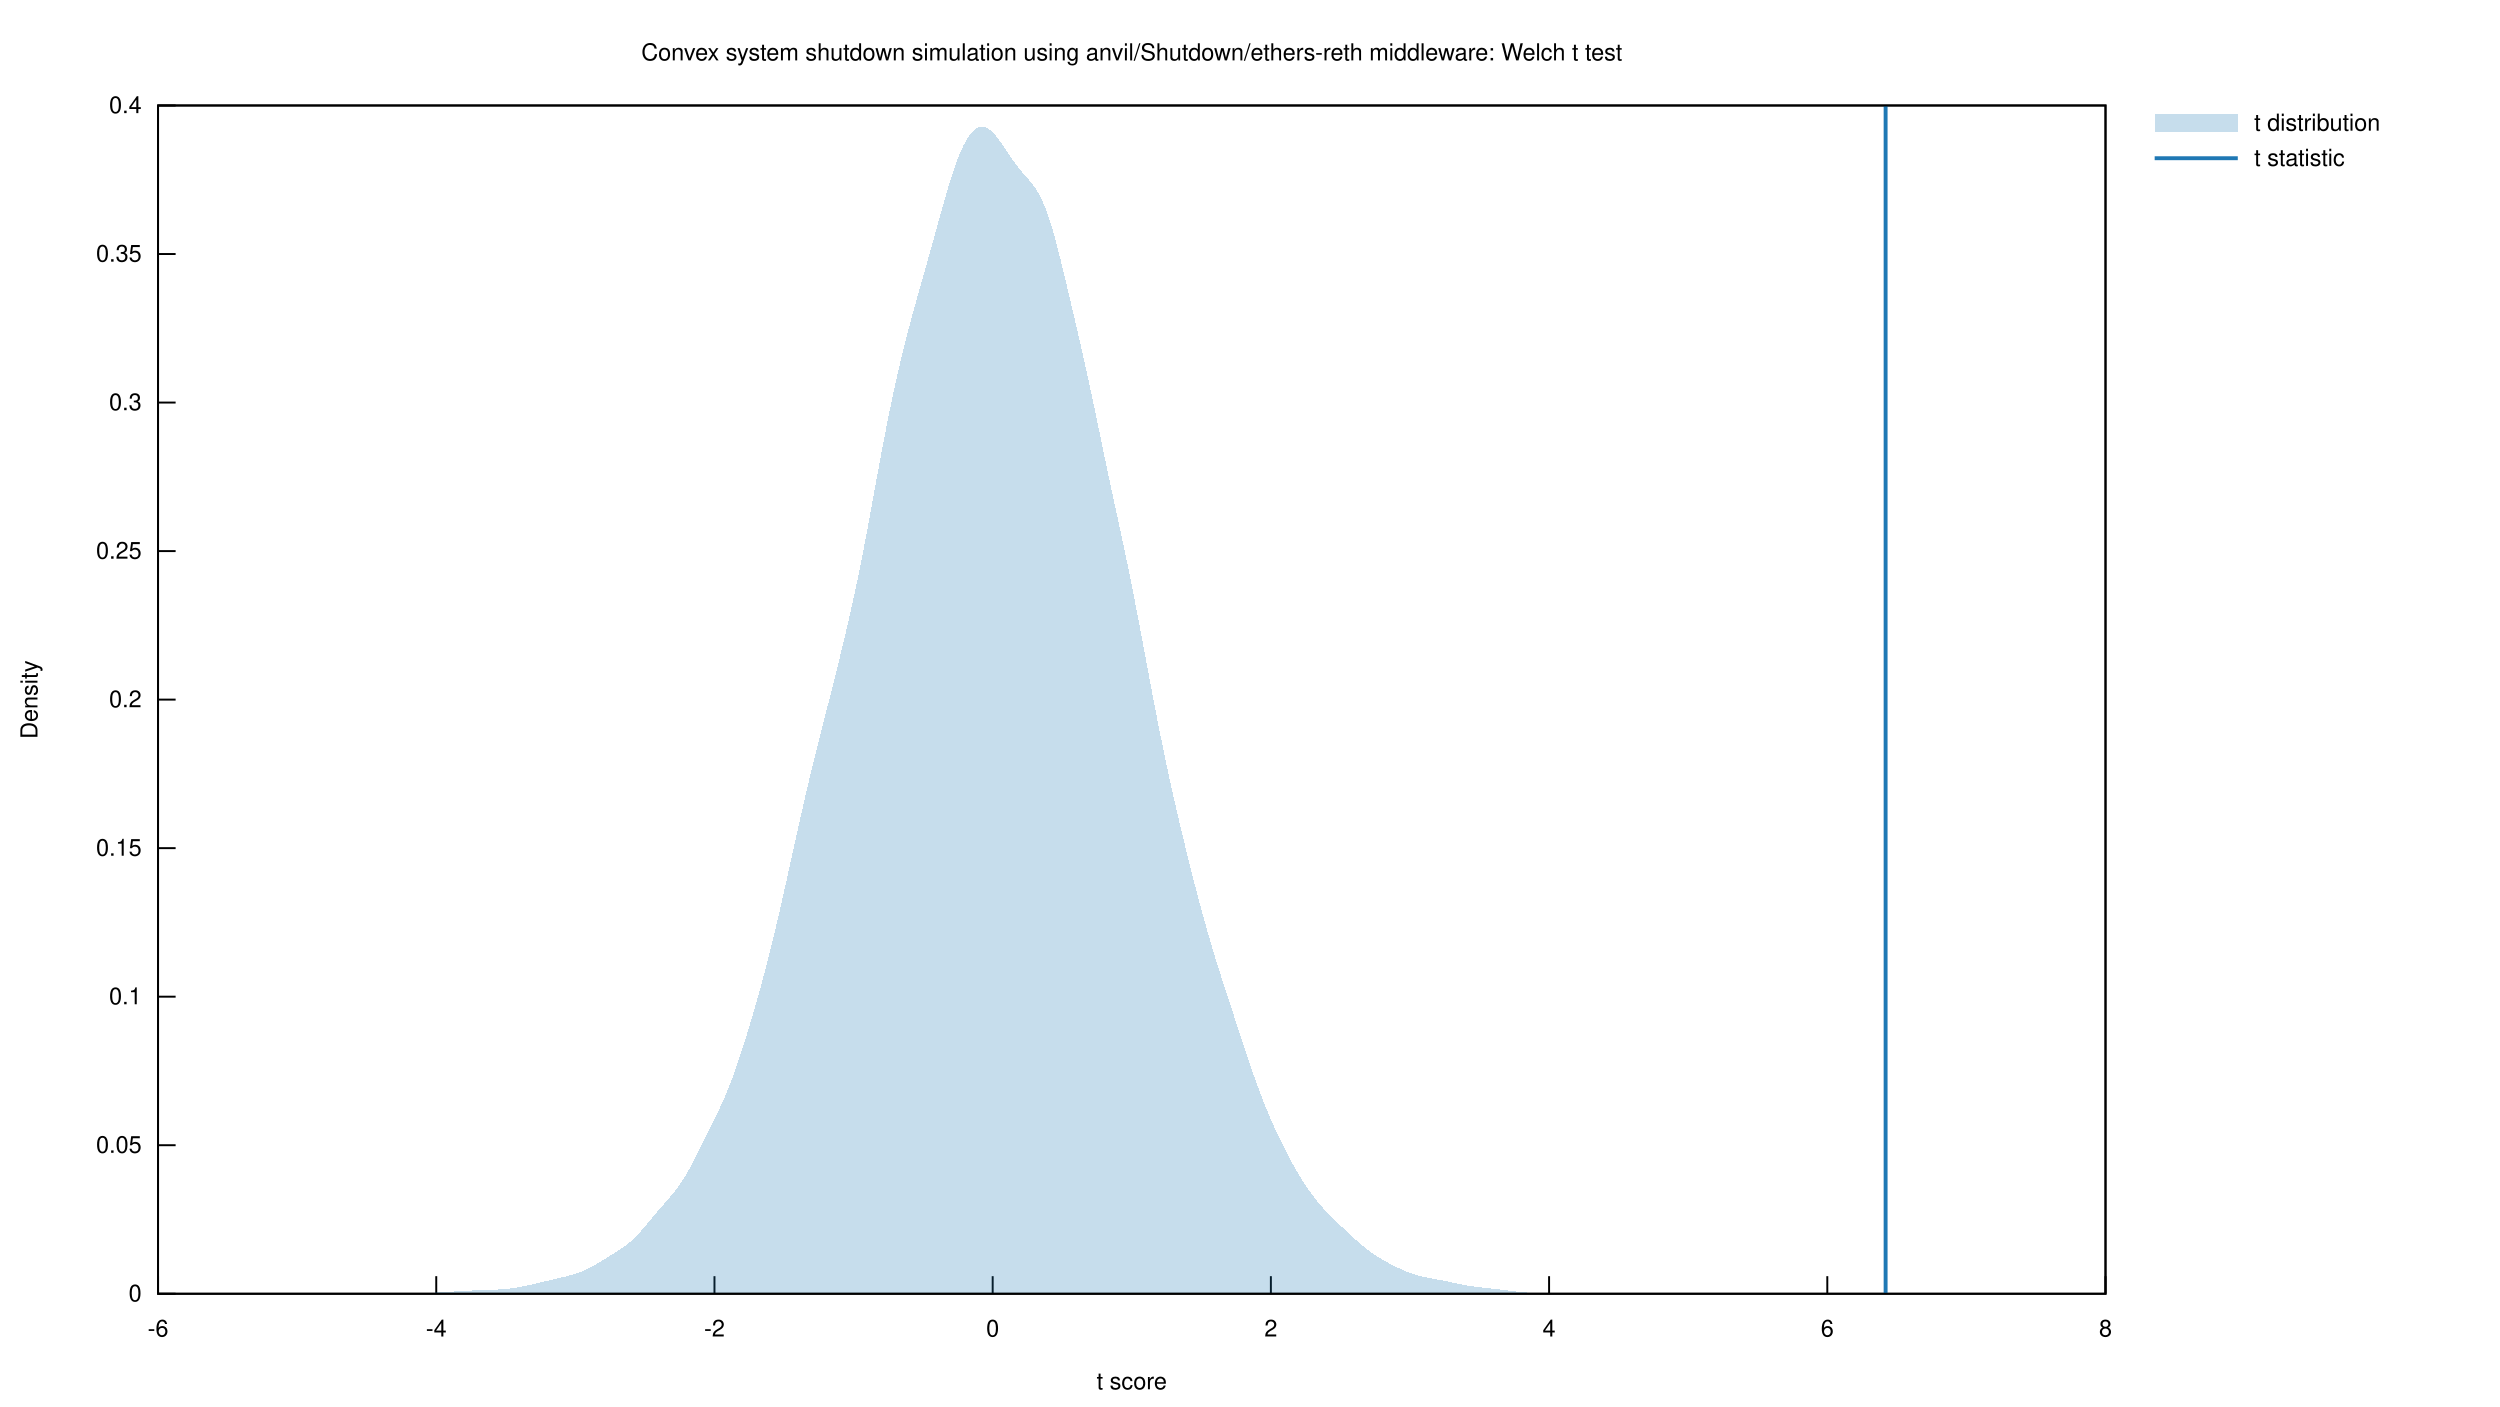
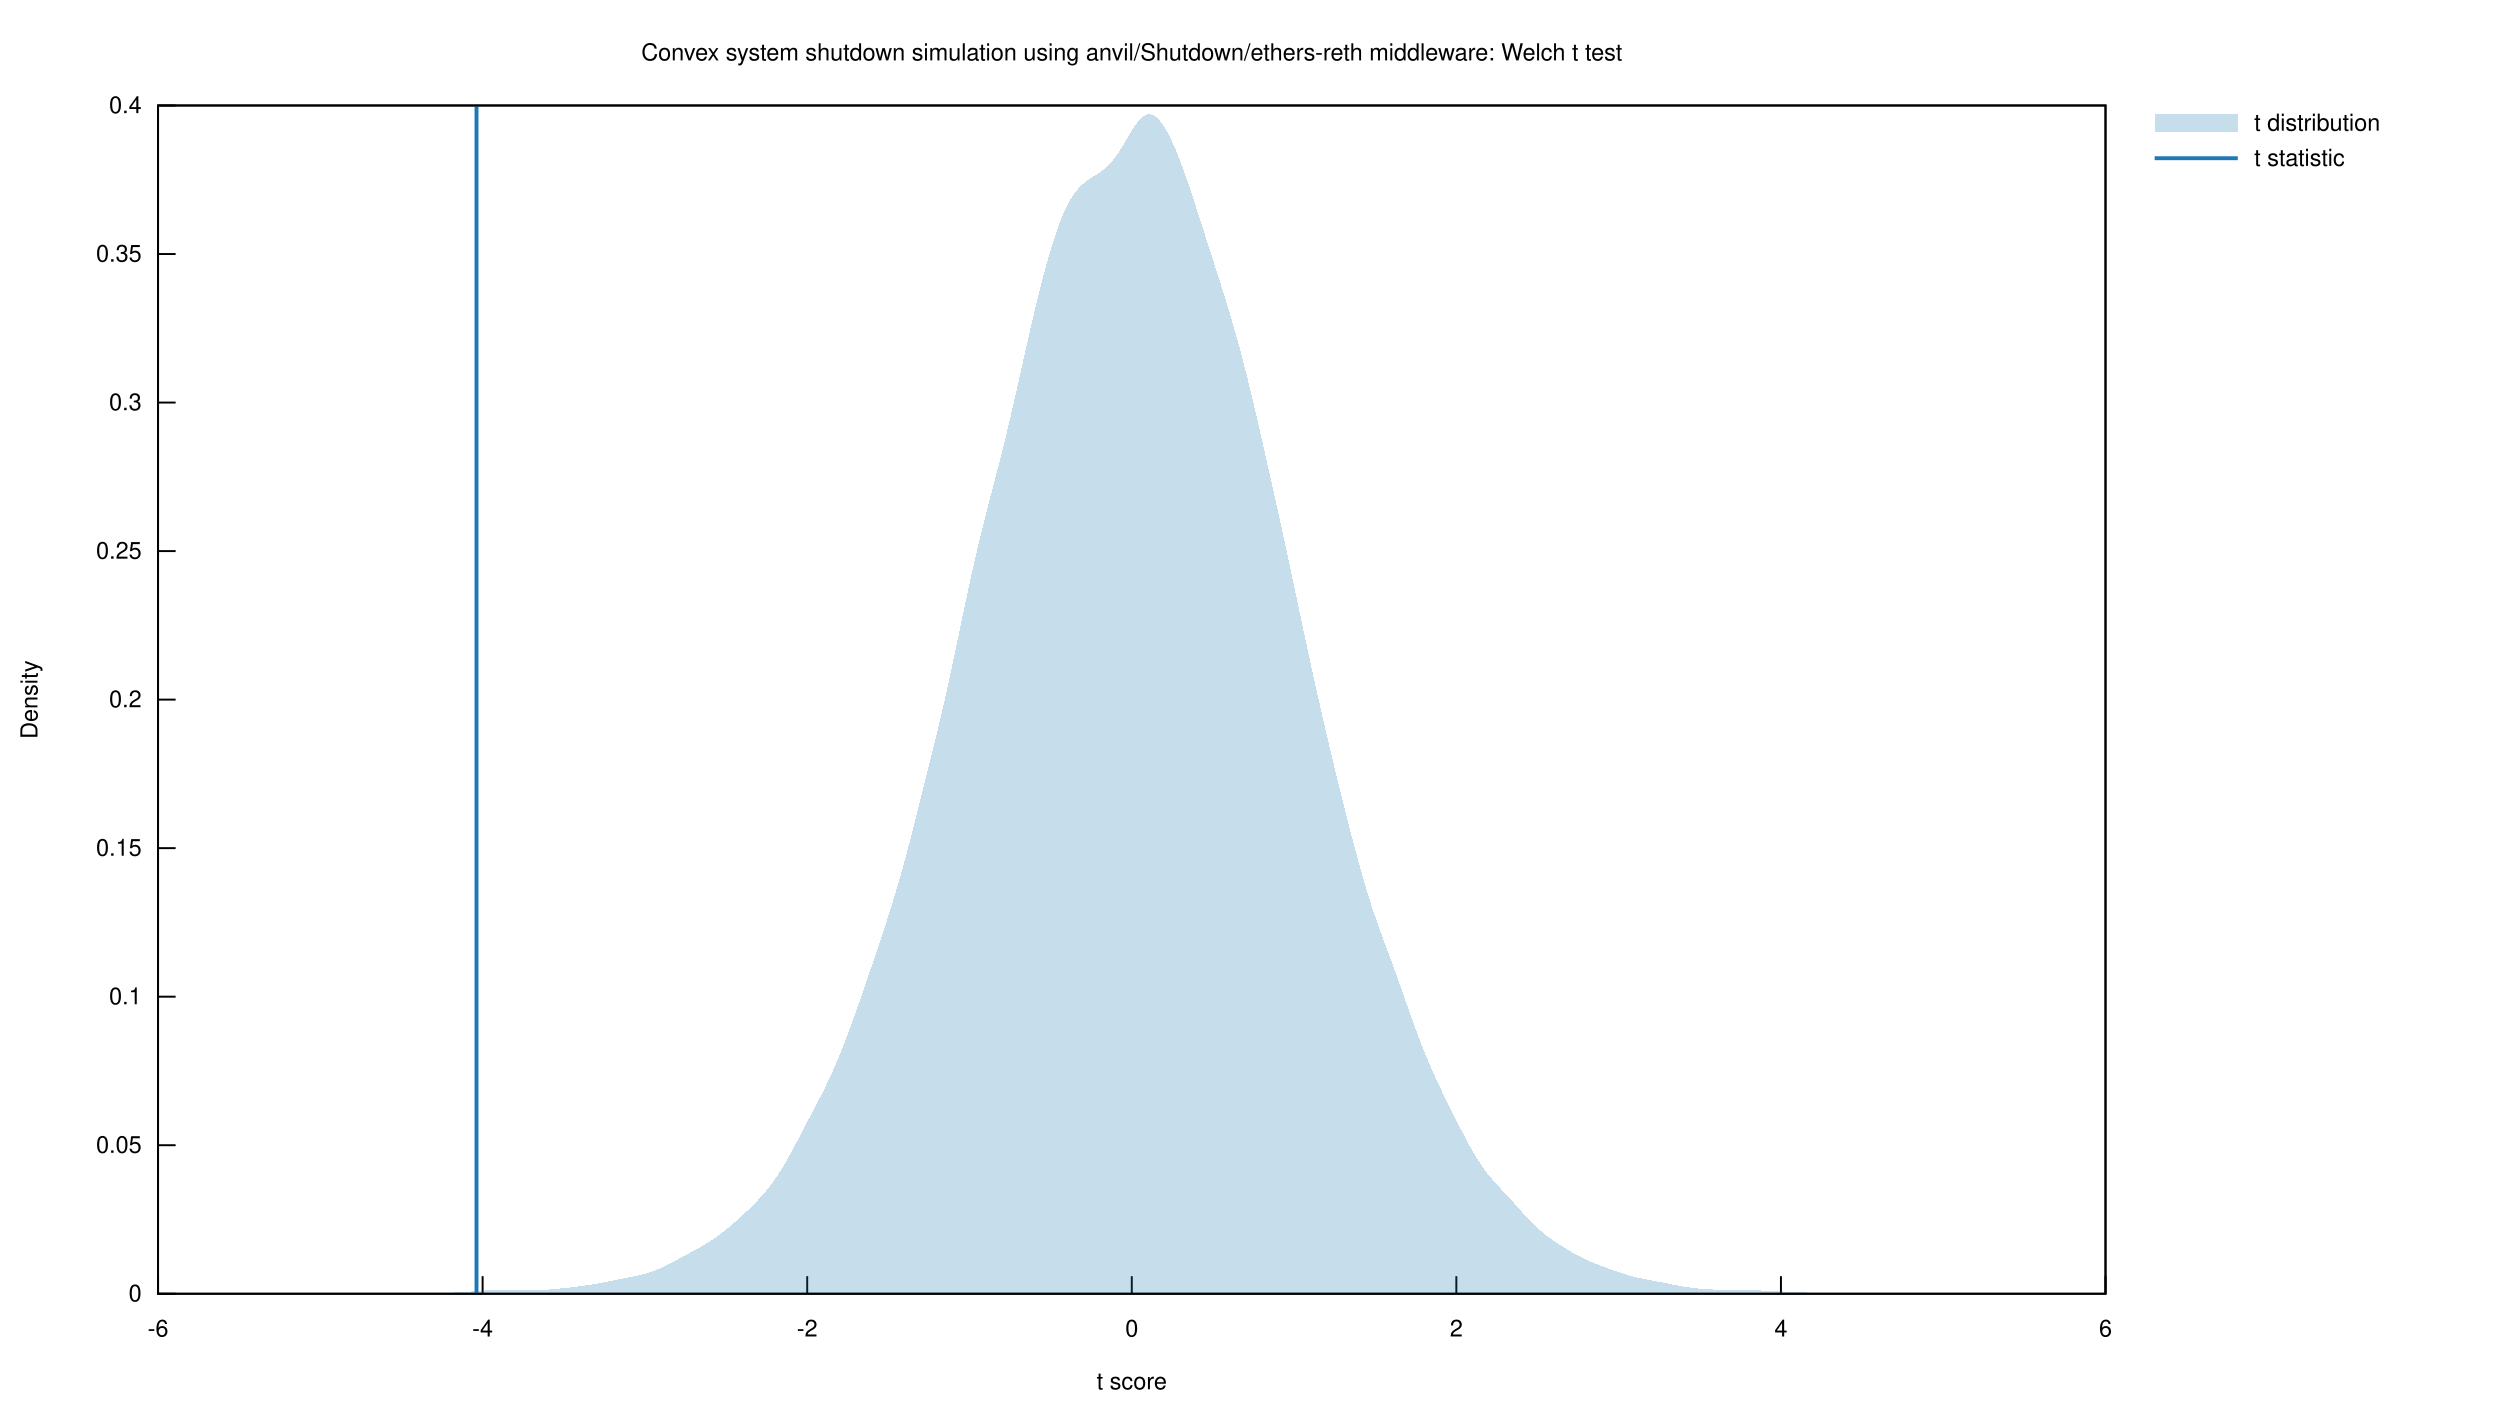
<svg xmlns="http://www.w3.org/2000/svg" xmlns:xlink="http://www.w3.org/1999/xlink" viewBox="0 0 1280 720">
  <g id="gnuplot_canvas">
    <rect x="0" y="0" width="1280" height="720" fill="none" />
    <defs>
      <circle id="gpDot" r="0.5" stroke-width="0.5" stroke="currentColor" />
      <path id="gpPt0" stroke-width="0.222" stroke="currentColor" d="M-1,0 h2 M0,-1 v2" />
      <path id="gpPt1" stroke-width="0.222" stroke="currentColor" d="M-1,-1 L1,1 M1,-1 L-1,1" />
      <path id="gpPt2" stroke-width="0.222" stroke="currentColor" d="M-1,0 L1,0 M0,-1 L0,1 M-1,-1 L1,1 M-1,1 L1,-1" />
      <rect id="gpPt3" stroke-width="0.222" stroke="currentColor" x="-1" y="-1" width="2" height="2" />
      <rect id="gpPt4" stroke-width="0.222" stroke="currentColor" fill="currentColor" x="-1" y="-1" width="2" height="2" />
      <circle id="gpPt5" stroke-width="0.222" stroke="currentColor" cx="0" cy="0" r="1" />
      <use xlink:href="#gpPt5" id="gpPt6" fill="currentColor" stroke="none" />
      <path id="gpPt7" stroke-width="0.222" stroke="currentColor" d="M0,-1.33 L-1.33,0.67 L1.33,0.67 z" />
      <use xlink:href="#gpPt7" id="gpPt8" fill="currentColor" stroke="none" />
      <use xlink:href="#gpPt7" id="gpPt9" stroke="currentColor" transform="rotate(180)" />
      <use xlink:href="#gpPt9" id="gpPt10" fill="currentColor" stroke="none" />
      <use xlink:href="#gpPt3" id="gpPt11" stroke="currentColor" transform="rotate(45)" />
      <use xlink:href="#gpPt11" id="gpPt12" fill="currentColor" stroke="none" />
      <path id="gpPt13" stroke-width="0.222" stroke="currentColor" d="M0,1.330 L1.265,0.411 L0.782,-1.067 L-0.782,-1.076 L-1.265,0.411 z" />
      <use xlink:href="#gpPt13" id="gpPt14" fill="currentColor" stroke="none" />
      <filter id="textbox" filterUnits="objectBoundingBox" x="0" y="0" height="1" width="1">
        <feFlood flood-color="white" flood-opacity="1" result="bgnd" />
        <feComposite in="SourceGraphic" in2="bgnd" operator="atop" />
      </filter>
      <filter id="greybox" filterUnits="objectBoundingBox" x="0" y="0" height="1" width="1">
        <feFlood flood-color="lightgrey" flood-opacity="1" result="grey" />
        <feComposite in="SourceGraphic" in2="grey" operator="atop" />
      </filter>
    </defs>
    <g fill="none" color="white" stroke="currentColor" stroke-width="1.00" stroke-linecap="butt" stroke-linejoin="miter">
</g>
    <g fill="none" color="black" stroke="currentColor" stroke-width="1.00" stroke-linecap="butt" stroke-linejoin="miter">
      <path stroke="black" d="M80.92,662.40 L89.92,662.40  " />
      <g transform="translate(72.53,666.30)" stroke="none" fill="black" font-family="Helvetica" font-size="12.00" text-anchor="end">
        <text>
          <tspan font-family="Helvetica"> 0</tspan>
        </text>
      </g>
    </g>
    <g fill="none" color="black" stroke="currentColor" stroke-width="1.00" stroke-linecap="butt" stroke-linejoin="miter">
      <path stroke="black" d="M80.92,586.35 L89.92,586.35  " />
      <g transform="translate(72.53,590.25)" stroke="none" fill="black" font-family="Helvetica" font-size="12.00" text-anchor="end">
        <text>
          <tspan font-family="Helvetica"> 0.05</tspan>
        </text>
      </g>
    </g>
    <g fill="none" color="black" stroke="currentColor" stroke-width="1.00" stroke-linecap="butt" stroke-linejoin="miter">
      <path stroke="black" d="M80.92,510.30 L89.92,510.30  " />
      <g transform="translate(72.53,514.20)" stroke="none" fill="black" font-family="Helvetica" font-size="12.00" text-anchor="end">
        <text>
          <tspan font-family="Helvetica"> 0.1</tspan>
        </text>
      </g>
    </g>
    <g fill="none" color="black" stroke="currentColor" stroke-width="1.00" stroke-linecap="butt" stroke-linejoin="miter">
      <path stroke="black" d="M80.92,434.25 L89.92,434.25  " />
      <g transform="translate(72.53,438.15)" stroke="none" fill="black" font-family="Helvetica" font-size="12.00" text-anchor="end">
        <text>
          <tspan font-family="Helvetica"> 0.15</tspan>
        </text>
      </g>
    </g>
    <g fill="none" color="black" stroke="currentColor" stroke-width="1.00" stroke-linecap="butt" stroke-linejoin="miter">
      <path stroke="black" d="M80.92,358.20 L89.92,358.20  " />
      <g transform="translate(72.53,362.10)" stroke="none" fill="black" font-family="Helvetica" font-size="12.00" text-anchor="end">
        <text>
          <tspan font-family="Helvetica"> 0.2</tspan>
        </text>
      </g>
    </g>
    <g fill="none" color="black" stroke="currentColor" stroke-width="1.00" stroke-linecap="butt" stroke-linejoin="miter">
      <path stroke="black" d="M80.92,282.16 L89.92,282.16  " />
      <g transform="translate(72.53,286.06)" stroke="none" fill="black" font-family="Helvetica" font-size="12.00" text-anchor="end">
        <text>
          <tspan font-family="Helvetica"> 0.25</tspan>
        </text>
      </g>
    </g>
    <g fill="none" color="black" stroke="currentColor" stroke-width="1.00" stroke-linecap="butt" stroke-linejoin="miter">
      <path stroke="black" d="M80.92,206.11 L89.92,206.11  " />
      <g transform="translate(72.53,210.01)" stroke="none" fill="black" font-family="Helvetica" font-size="12.00" text-anchor="end">
        <text>
          <tspan font-family="Helvetica"> 0.3</tspan>
        </text>
      </g>
    </g>
    <g fill="none" color="black" stroke="currentColor" stroke-width="1.00" stroke-linecap="butt" stroke-linejoin="miter">
      <path stroke="black" d="M80.92,130.06 L89.92,130.06  " />
      <g transform="translate(72.53,133.96)" stroke="none" fill="black" font-family="Helvetica" font-size="12.00" text-anchor="end">
        <text>
          <tspan font-family="Helvetica"> 0.35</tspan>
        </text>
      </g>
    </g>
    <g fill="none" color="black" stroke="currentColor" stroke-width="1.00" stroke-linecap="butt" stroke-linejoin="miter">
      <path stroke="black" d="M80.92,54.01 L89.92,54.01  " />
      <g transform="translate(72.53,57.91)" stroke="none" fill="black" font-family="Helvetica" font-size="12.00" text-anchor="end">
        <text>
          <tspan font-family="Helvetica"> 0.4</tspan>
        </text>
      </g>
    </g>
    <g fill="none" color="black" stroke="currentColor" stroke-width="1.00" stroke-linecap="butt" stroke-linejoin="miter">
      <path stroke="black" d="M80.92,662.40 L80.92,653.40  " />
      <g transform="translate(80.92,684.30)" stroke="none" fill="black" font-family="Helvetica" font-size="12.00" text-anchor="middle">
        <text>
          <tspan font-family="Helvetica">-6</tspan>
        </text>
      </g>
    </g>
    <g fill="none" color="black" stroke="currentColor" stroke-width="1.00" stroke-linecap="butt" stroke-linejoin="miter">
-       <path stroke="black" d="M223.36,662.40 L223.36,653.40  " />
-       <g transform="translate(223.36,684.30)" stroke="none" fill="black" font-family="Helvetica" font-size="12.00" text-anchor="middle">
+       <path stroke="black" d="M247.10,662.40 L247.10,653.40  " />
+       <g transform="translate(247.10,684.30)" stroke="none" fill="black" font-family="Helvetica" font-size="12.00" text-anchor="middle">
        <text>
          <tspan font-family="Helvetica">-4</tspan>
        </text>
      </g>
    </g>
    <g fill="none" color="black" stroke="currentColor" stroke-width="1.00" stroke-linecap="butt" stroke-linejoin="miter">
-       <path stroke="black" d="M365.81,662.40 L365.81,653.40  " />
-       <g transform="translate(365.81,684.30)" stroke="none" fill="black" font-family="Helvetica" font-size="12.00" text-anchor="middle">
+       <path stroke="black" d="M413.29,662.40 L413.29,653.40  " />
+       <g transform="translate(413.29,684.30)" stroke="none" fill="black" font-family="Helvetica" font-size="12.00" text-anchor="middle">
        <text>
          <tspan font-family="Helvetica">-2</tspan>
        </text>
      </g>
    </g>
    <g fill="none" color="black" stroke="currentColor" stroke-width="1.00" stroke-linecap="butt" stroke-linejoin="miter">
-       <path stroke="black" d="M508.25,662.40 L508.25,653.40  " />
-       <g transform="translate(508.25,684.30)" stroke="none" fill="black" font-family="Helvetica" font-size="12.00" text-anchor="middle">
+       <path stroke="black" d="M579.47,662.40 L579.47,653.40  " />
+       <g transform="translate(579.47,684.30)" stroke="none" fill="black" font-family="Helvetica" font-size="12.00" text-anchor="middle">
        <text>
          <tspan font-family="Helvetica"> 0</tspan>
        </text>
      </g>
    </g>
    <g fill="none" color="black" stroke="currentColor" stroke-width="1.00" stroke-linecap="butt" stroke-linejoin="miter">
-       <path stroke="black" d="M650.69,662.40 L650.69,653.40  " />
-       <g transform="translate(650.69,684.30)" stroke="none" fill="black" font-family="Helvetica" font-size="12.00" text-anchor="middle">
+       <path stroke="black" d="M745.65,662.40 L745.65,653.40  " />
+       <g transform="translate(745.65,684.30)" stroke="none" fill="black" font-family="Helvetica" font-size="12.00" text-anchor="middle">
        <text>
          <tspan font-family="Helvetica"> 2</tspan>
        </text>
      </g>
    </g>
    <g fill="none" color="black" stroke="currentColor" stroke-width="1.00" stroke-linecap="butt" stroke-linejoin="miter">
-       <path stroke="black" d="M793.13,662.40 L793.13,653.40  " />
-       <g transform="translate(793.13,684.30)" stroke="none" fill="black" font-family="Helvetica" font-size="12.00" text-anchor="middle">
+       <path stroke="black" d="M911.84,662.40 L911.84,653.40  " />
+       <g transform="translate(911.84,684.30)" stroke="none" fill="black" font-family="Helvetica" font-size="12.00" text-anchor="middle">
        <text>
          <tspan font-family="Helvetica"> 4</tspan>
-         </text>
-       </g>
-     </g>
-     <g fill="none" color="black" stroke="currentColor" stroke-width="1.00" stroke-linecap="butt" stroke-linejoin="miter">
-       <path stroke="black" d="M935.58,662.40 L935.58,653.40  " />
-       <g transform="translate(935.58,684.30)" stroke="none" fill="black" font-family="Helvetica" font-size="12.00" text-anchor="middle">
-         <text>
-           <tspan font-family="Helvetica"> 6</tspan>
        </text>
      </g>
    </g>
    <g fill="none" color="black" stroke="currentColor" stroke-width="1.00" stroke-linecap="butt" stroke-linejoin="miter">
      <path stroke="black" d="M1078.02,662.40 L1078.02,653.40  " />
      <g transform="translate(1078.02,684.30)" stroke="none" fill="black" font-family="Helvetica" font-size="12.00" text-anchor="middle">
        <text>
-           <tspan font-family="Helvetica"> 8</tspan>
+           <tspan font-family="Helvetica"> 6</tspan>
        </text>
      </g>
    </g>
    <g fill="none" color="black" stroke="currentColor" stroke-width="1.00" stroke-linecap="butt" stroke-linejoin="miter">
</g>
    <g fill="none" color="black" stroke="currentColor" stroke-width="1.00" stroke-linecap="butt" stroke-linejoin="miter">
      <path stroke="black" d="M80.92,54.01 L80.92,662.40 L1078.02,662.40 L1078.02,54.01 L80.92,54.01 Z  " />
    </g>
    <g fill="none" color="black" stroke="currentColor" stroke-width="1.00" stroke-linecap="butt" stroke-linejoin="miter">
      <g transform="translate(19.18,358.21) rotate(270)" stroke="none" fill="black" font-family="Helvetica" font-size="12.00" text-anchor="middle">
        <text>
          <tspan font-family="Helvetica">Density</tspan>
        </text>
      </g>
    </g>
    <g fill="none" color="black" stroke="currentColor" stroke-width="1.00" stroke-linecap="butt" stroke-linejoin="miter">
      <g transform="translate(579.47,711.30)" stroke="none" fill="black" font-family="Helvetica" font-size="12.00" text-anchor="middle">
        <text>
          <tspan font-family="Helvetica">t score</tspan>
        </text>
      </g>
    </g>
    <g fill="none" color="black" stroke="currentColor" stroke-width="1.00" stroke-linecap="butt" stroke-linejoin="miter">
</g>
    <g id="gnuplot_plot_1">
      <g fill="none" color="black" stroke="currentColor" stroke-width="1.00" stroke-linecap="butt" stroke-linejoin="miter">
        <g transform="translate(1154.14,66.91)" stroke="none" fill="black" font-family="Helvetica" font-size="12.00" text-anchor="start">
          <text>
            <tspan font-family="Helvetica">t distribution</tspan>
          </text>
        </g>
      </g>
      <g fill="none" color="black" stroke="currentColor" stroke-width="1.00" stroke-linecap="butt" stroke-linejoin="miter">
        <g stroke="none" shape-rendering="crispEdges">
          <polygon fill="rgb( 31, 120, 180)" fill-opacity="0.25" points="1103.19,67.51 1145.75,67.51 1145.75,58.51 1103.19,58.51 " />
-           <polygon fill="rgb( 31, 120, 180)" fill-opacity="0.25" points="105.84,662.40 107.39,662.40 108.95,662.40 110.50,662.40 112.06,662.40 113.61,662.39 115.17,662.39 116.72,662.38 118.28,662.38 119.83,662.37 121.39,662.37 122.94,662.36 124.50,662.35 126.06,662.35 127.61,662.35 129.17,662.34 130.72,662.35 132.28,662.35 133.83,662.35 135.39,662.36 136.94,662.37 138.50,662.37 140.05,662.38 141.61,662.38 143.16,662.38 144.72,662.39 146.28,662.39 147.83,662.38 149.39,662.38 150.94,662.37 152.50,662.36 154.05,662.34 155.61,662.32 157.16,662.31 158.72,662.29 160.27,662.27 161.83,662.26 163.38,662.25 164.94,662.24 166.49,662.24 168.05,662.25 169.61,662.26 171.16,662.27 172.72,662.29 174.27,662.31 175.83,662.32 177.38,662.34 178.94,662.35 180.49,662.35 182.05,662.36 183.60,662.35 185.16,662.35 186.71,662.34 188.27,662.33 189.83,662.32 191.38,662.30 192.94,662.29 194.49,662.28 196.05,662.26 197.60,662.25 199.16,662.24 200.71,662.22 202.27,662.21 203.82,662.19 205.38,662.16 206.93,662.13 208.49,662.10 210.04,662.06 211.60,662.03 213.16,662.00 214.71,661.96 216.27,661.93 217.82,661.90 219.38,661.86 220.93,661.81 222.49,661.76 224.04,661.70 225.60,661.63 227.15,661.56 228.71,661.47 230.26,661.38 231.82,661.28 233.38,661.19 234.93,661.09 236.49,661.00 238.04,660.91 239.60,660.83 241.15,660.76 242.71,660.69 244.26,660.63 245.82,660.58 247.37,660.53 248.93,660.48 250.48,660.43 252.04,660.37 253.59,660.30 255.15,660.22 256.71,660.11 258.26,659.98 259.82,659.83 261.37,659.66 262.93,659.45 264.48,659.22 266.04,658.96 267.59,658.67 269.15,658.36 270.70,658.03 272.26,657.68 273.81,657.31 275.37,656.94 276.92,656.56 278.48,656.19 280.04,655.81 281.59,655.45 283.15,655.08 284.70,654.72 286.26,654.36 287.81,653.99 289.37,653.62 290.92,653.23 292.48,652.81 294.03,652.36 295.59,651.86 297.14,651.30 298.70,650.68 300.26,649.98 301.81,649.21 303.37,648.37 304.92,647.48 306.48,646.55 308.03,645.59 309.59,644.63 311.14,643.67 312.70,642.72 314.25,641.76 315.81,640.79 317.36,639.79 318.92,638.74 320.47,637.60 322.03,636.36 323.59,635.01 325.14,633.53 326.70,631.93 328.25,630.22 329.81,628.42 331.36,626.57 332.92,624.69 334.47,622.82 336.03,620.97 337.58,619.15 339.14,617.37 340.69,615.60 342.25,613.82 343.81,612.00 345.36,610.08 346.92,608.05 348.47,605.85 350.03,603.47 351.58,600.90 353.14,598.16 354.69,595.25 356.25,592.23 357.80,589.13 359.36,585.99 360.91,582.83 362.47,579.69 364.02,576.56 365.58,573.42 367.14,570.24 368.69,566.97 370.25,563.55 371.80,559.95 373.36,556.13 374.91,552.06 376.47,547.77 378.02,543.25 379.58,538.54 381.13,533.66 382.69,528.65 384.24,523.51 385.80,518.26 387.36,512.87 388.91,507.34 390.47,501.64 392.02,495.77 393.58,489.72 395.13,483.47 396.69,477.04 398.24,470.44 399.80,463.69 401.35,456.82 402.91,449.85 404.46,442.81 406.02,435.76 407.57,428.71 409.13,421.72 410.69,414.82 412.24,408.03 413.80,401.37 415.35,394.86 416.91,388.49 418.46,382.23 420.02,376.07 421.57,369.97 423.13,363.88 424.68,357.78 426.24,351.63 427.79,345.42 429.35,339.12 430.90,332.73 432.46,326.23 434.02,319.59 435.57,312.78 437.13,305.76 438.68,298.48 440.24,290.93 441.79,283.09 443.35,274.98 444.90,266.64 446.46,258.16 448.01,249.62 449.57,241.10 451.12,232.71 452.68,224.50 454.24,216.55 455.79,208.87 457.35,201.48 458.90,194.40 460.46,187.59 462.01,181.07 463.57,174.79 465.12,168.75 466.68,162.90 468.23,157.21 469.79,151.64 471.34,146.13 472.90,140.65 474.45,135.15 476.01,129.61 477.57,124.02 479.12,118.40 480.68,112.77 482.23,107.18 483.79,101.69 485.34,96.38 486.90,91.31 488.45,86.57 490.01,82.21 491.56,78.29 493.12,74.84 494.67,71.88 496.23,69.43 497.79,67.50 499.34,66.09 500.90,65.21 502.45,64.85 504.01,65.01 505.56,65.64 507.12,66.72 508.67,68.19 510.23,69.98 511.78,72.02 513.34,74.22 514.89,76.52 516.45,78.84 518.00,81.13 519.56,83.32 521.12,85.40 522.67,87.34 524.23,89.17 525.78,90.94 527.34,92.74 528.89,94.68 530.45,96.88 532.00,99.46 533.56,102.54 535.11,106.18 536.67,110.41 538.22,115.23 539.78,120.58 541.33,126.37 542.89,132.50 544.45,138.88 546.00,145.41 547.56,152.01 549.11,158.64 550.67,165.30 552.22,172.00 553.78,178.78 555.33,185.68 556.89,192.72 558.44,199.91 560.00,207.26 561.55,214.71 563.11,222.22 564.67,229.73 566.22,237.18 567.78,244.54 569.33,251.81 570.89,259.01 572.44,266.19 574.00,273.40 575.55,280.70 577.11,288.15 578.66,295.77 580.22,303.59 581.77,311.58 583.33,319.73 584.88,327.98 586.44,336.29 588.00,344.60 589.55,352.85 591.11,361.00 592.66,369.00 594.22,376.82 595.77,384.45 597.33,391.87 598.88,399.09 600.44,406.11 601.99,412.96 603.55,419.66 605.10,426.22 606.66,432.67 608.22,439.01 609.77,445.24 611.33,451.36 612.88,457.36 614.44,463.22 615.99,468.94 617.55,474.52 619.10,479.94 620.66,485.21 622.21,490.34 623.77,495.35 625.32,500.26 626.88,505.09 628.43,509.87 629.99,514.63 631.55,519.39 633.10,524.15 634.66,528.91 636.21,533.66 637.77,538.37 639.32,543.02 640.88,547.58 642.43,552.03 643.99,556.33 645.54,560.49 647.10,564.49 648.65,568.34 650.21,572.03 651.77,575.58 653.32,579.01 654.88,582.31 656.43,585.51 657.99,588.61 659.54,591.61 661.10,594.52 662.65,597.33 664.21,600.03 665.76,602.63 667.32,605.12 668.87,607.49 670.43,609.75 671.98,611.89 673.54,613.92 675.10,615.85 676.65,617.67 678.21,619.41 679.76,621.07 681.32,622.66 682.87,624.20 684.43,625.70 685.98,627.18 687.54,628.64 689.09,630.10 690.65,631.55 692.20,633.00 693.76,634.42 695.31,635.81 696.87,637.17 698.43,638.46 699.98,639.70 701.54,640.86 703.09,641.96 704.65,642.99 706.20,643.97 707.76,644.90 709.31,645.78 710.87,646.63 712.42,647.44 713.98,648.23 715.53,648.98 717.09,649.70 718.65,650.39 720.20,651.04 721.76,651.64 723.31,652.20 724.87,652.71 726.42,653.16 727.98,653.56 729.53,653.91 731.09,654.22 732.64,654.51 734.20,654.79 735.75,655.06 737.31,655.33 738.86,655.63 740.42,655.94 741.98,656.27 743.53,656.61 745.09,656.95 746.64,657.29 748.20,657.60 749.75,657.90 751.31,658.17 752.86,658.42 754.42,658.64 755.97,658.85 757.53,659.04 759.08,659.22 760.64,659.39 762.20,659.56 763.75,659.74 765.31,659.92 766.86,660.10 768.42,660.29 769.97,660.49 771.53,660.69 773.08,660.89 774.64,661.08 776.19,661.26 777.75,661.43 779.30,661.58 780.86,661.71 782.41,661.80 783.97,661.88 785.53,661.92 787.08,661.95 788.64,661.97 790.19,661.97 791.75,661.97 793.30,661.97 794.86,661.97 796.41,661.98 797.97,661.99 799.52,662.02 801.08,662.05 802.63,662.08 804.19,662.11 805.75,662.14 807.30,662.17 808.86,662.19 810.41,662.21 811.97,662.21 813.52,662.21 815.08,662.20 816.63,662.18 818.19,662.16 819.74,662.14 821.30,662.11 822.85,662.10 824.41,662.08 825.96,662.07 827.52,662.06 829.08,662.05 830.63,662.05 832.19,662.05 833.74,662.06 835.30,662.06 836.85,662.07 838.41,662.09 839.96,662.10 841.52,662.13 843.07,662.15 844.63,662.18 846.18,662.21 847.74,662.23 849.29,662.26 850.85,662.28 852.41,662.29 853.96,662.31 855.52,662.32 857.07,662.32 858.63,662.33 860.18,662.34 861.74,662.34 863.29,662.35 864.85,662.36 866.40,662.37 867.96,662.37 869.51,662.38 871.07,662.38 872.63,662.39 874.18,662.39 875.74,662.40 877.29,662.40 878.85,662.40 880.40,662.40 881.96,662.40 881.96,662.40 880.40,662.40 878.85,662.40 877.29,662.40 875.74,662.40 874.18,662.40 872.63,662.40 871.07,662.40 869.51,662.40 867.96,662.40 866.40,662.40 864.85,662.40 863.29,662.40 861.74,662.40 860.18,662.40 858.63,662.40 857.07,662.40 855.52,662.40 853.96,662.40 852.41,662.40 850.85,662.40 849.29,662.40 847.74,662.40 846.18,662.40 844.63,662.40 843.07,662.40 841.52,662.40 839.96,662.40 838.41,662.40 836.85,662.40 835.30,662.40 833.74,662.40 832.19,662.40 830.63,662.40 829.08,662.40 827.52,662.40 825.96,662.40 824.41,662.40 822.85,662.40 821.30,662.40 819.74,662.40 818.19,662.40 816.63,662.40 815.08,662.40 813.52,662.40 811.97,662.40 810.41,662.40 808.86,662.40 807.30,662.40 805.75,662.40 804.19,662.40 802.63,662.40 801.08,662.40 799.52,662.40 797.97,662.40 796.41,662.40 794.86,662.40 793.30,662.40 791.75,662.40 790.19,662.40 788.64,662.40 787.08,662.40 785.53,662.40 783.97,662.40 782.41,662.40 780.86,662.40 779.30,662.40 777.75,662.40 776.19,662.40 774.64,662.40 773.08,662.40 771.53,662.40 769.97,662.40 768.42,662.40 766.86,662.40 765.31,662.40 763.75,662.40 762.20,662.40 760.64,662.40 759.08,662.40 757.53,662.40 755.97,662.40 754.42,662.40 752.86,662.40 751.31,662.40 749.75,662.40 748.20,662.40 746.64,662.40 745.09,662.40 743.53,662.40 741.98,662.40 740.42,662.40 738.86,662.40 737.31,662.40 735.75,662.40 734.20,662.40 732.64,662.40 731.09,662.40 729.53,662.40 727.98,662.40 726.42,662.40 724.87,662.40 723.31,662.40 721.76,662.40 720.20,662.40 718.65,662.40 717.09,662.40 715.53,662.40 713.98,662.40 712.42,662.40 710.87,662.40 709.31,662.40 707.76,662.40 706.20,662.40 704.65,662.40 703.09,662.40 701.54,662.40 699.98,662.40 698.43,662.40 696.87,662.40 695.31,662.40 693.76,662.40 692.20,662.40 690.65,662.40 689.09,662.40 687.54,662.40 685.98,662.40 684.43,662.40 682.87,662.40 681.32,662.40 679.76,662.40 678.21,662.40 676.65,662.40 675.10,662.40 673.54,662.40 671.98,662.40 670.43,662.40 668.87,662.40 667.32,662.40 665.76,662.40 664.21,662.40 662.65,662.40 661.10,662.40 659.54,662.40 657.99,662.40 656.43,662.40 654.88,662.40 653.32,662.40 651.77,662.40 650.21,662.40 648.65,662.40 647.10,662.40 645.54,662.40 643.99,662.40 642.43,662.40 640.88,662.40 639.32,662.40 637.77,662.40 636.21,662.40 634.66,662.40 633.10,662.40 631.55,662.40 629.99,662.40 628.43,662.40 626.88,662.40 625.32,662.40 623.77,662.40 622.21,662.40 620.66,662.40 619.10,662.40 617.55,662.40 615.99,662.40 614.44,662.40 612.88,662.40 611.33,662.40 609.77,662.40 608.22,662.40 606.66,662.40 605.10,662.40 603.55,662.40 601.99,662.40 600.44,662.40 598.88,662.40 597.33,662.40 595.77,662.40 594.22,662.40 592.66,662.40 591.11,662.40 589.55,662.40 588.00,662.40 586.44,662.40 584.88,662.40 583.33,662.40 581.77,662.40 580.22,662.40 578.66,662.40 577.11,662.40 575.55,662.40 574.00,662.40 572.44,662.40 570.89,662.40 569.33,662.40 567.78,662.40 566.22,662.40 564.67,662.40 563.11,662.40 561.55,662.40 560.00,662.40 558.44,662.40 556.89,662.40 555.33,662.40 553.78,662.40 552.22,662.40 550.67,662.40 549.11,662.40 547.56,662.40 546.00,662.40 544.45,662.40 542.89,662.40 541.33,662.40 539.78,662.40 538.22,662.40 536.67,662.40 535.11,662.40 533.56,662.40 532.00,662.40 530.45,662.40 528.89,662.40 527.34,662.40 525.78,662.40 524.23,662.40 522.67,662.40 521.12,662.40 519.56,662.40 518.00,662.40 516.45,662.40 514.89,662.40 513.34,662.40 511.78,662.40 510.23,662.40 508.67,662.40 507.12,662.40 505.56,662.40 504.01,662.40 502.45,662.40 500.90,662.40 499.34,662.40 497.79,662.40 496.23,662.40 494.67,662.40 493.12,662.40 491.56,662.40 490.01,662.40 488.45,662.40 486.90,662.40 485.34,662.40 483.79,662.40 482.23,662.40 480.68,662.40 479.12,662.40 477.57,662.40 476.01,662.40 474.45,662.40 472.90,662.40 471.34,662.40 469.79,662.40 468.23,662.40 466.68,662.40 465.12,662.40 463.57,662.40 462.01,662.40 460.46,662.40 458.90,662.40 457.35,662.40 455.79,662.40 454.24,662.40 452.68,662.40 451.12,662.40 449.57,662.40 448.01,662.40 446.46,662.40 444.90,662.40 443.35,662.40 441.79,662.40 440.24,662.40 438.68,662.40 437.13,662.40 435.57,662.40 434.02,662.40 432.46,662.40 430.90,662.40 429.35,662.40 427.79,662.40 426.24,662.40 424.68,662.40 423.13,662.40 421.57,662.40 420.02,662.40 418.46,662.40 416.91,662.40 415.35,662.40 413.80,662.40 412.24,662.40 410.69,662.40 409.13,662.40 407.57,662.40 406.02,662.40 404.46,662.40 402.91,662.40 401.35,662.40 399.80,662.40 398.24,662.40 396.69,662.40 395.13,662.40 393.58,662.40 392.02,662.40 390.47,662.40 388.91,662.40 387.36,662.40 385.80,662.40 384.24,662.40 382.69,662.40 381.13,662.40 379.58,662.40 378.02,662.40 376.47,662.40 374.91,662.40 373.36,662.40 371.80,662.40 370.25,662.40 368.69,662.40 367.14,662.40 365.58,662.40 364.02,662.40 362.47,662.40 360.91,662.40 359.36,662.40 357.80,662.40 356.25,662.40 354.69,662.40 353.14,662.40 351.58,662.40 350.03,662.40 348.47,662.40 346.92,662.40 345.36,662.40 343.81,662.40 342.25,662.40 340.69,662.40 339.14,662.40 337.58,662.40 336.03,662.40 334.47,662.40 332.92,662.40 331.36,662.40 329.81,662.40 328.25,662.40 326.70,662.40 325.14,662.40 323.59,662.40 322.03,662.40 320.47,662.40 318.92,662.40 317.36,662.40 315.81,662.40 314.25,662.40 312.70,662.40 311.14,662.40 309.59,662.40 308.03,662.40 306.48,662.40 304.92,662.40 303.37,662.40 301.81,662.40 300.26,662.40 298.70,662.40 297.14,662.40 295.59,662.40 294.03,662.40 292.48,662.40 290.92,662.40 289.37,662.40 287.81,662.40 286.26,662.40 284.70,662.40 283.15,662.40 281.59,662.40 280.04,662.40 278.48,662.40 276.92,662.40 275.37,662.40 273.81,662.40 272.26,662.40 270.70,662.40 269.15,662.40 267.59,662.40 266.04,662.40 264.48,662.40 262.93,662.40 261.37,662.40 259.82,662.40 258.26,662.40 256.71,662.40 255.15,662.40 253.59,662.40 252.04,662.40 250.48,662.40 248.93,662.40 247.37,662.40 245.82,662.40 244.26,662.40 242.71,662.40 241.15,662.40 239.60,662.40 238.04,662.40 236.49,662.40 234.93,662.40 233.38,662.40 231.82,662.40 230.26,662.40 228.71,662.40 227.15,662.40 225.60,662.40 224.04,662.40 222.49,662.40 220.93,662.40 219.38,662.40 217.82,662.40 216.27,662.40 214.71,662.40 213.16,662.40 211.60,662.40 210.04,662.40 208.49,662.40 206.93,662.40 205.38,662.40 203.82,662.40 202.27,662.40 200.71,662.40 199.16,662.40 197.60,662.40 196.05,662.40 194.49,662.40 192.94,662.40 191.38,662.40 189.83,662.40 188.27,662.40 186.71,662.40 185.16,662.40 183.60,662.40 182.05,662.40 180.49,662.40 178.94,662.40 177.38,662.40 175.83,662.40 174.27,662.40 172.72,662.40 171.16,662.40 169.61,662.40 168.05,662.40 166.49,662.40 164.94,662.40 163.38,662.40 161.83,662.40 160.27,662.40 158.72,662.40 157.16,662.40 155.61,662.40 154.05,662.40 152.50,662.40 150.94,662.40 149.39,662.40 147.83,662.40 146.28,662.40 144.72,662.40 143.16,662.40 141.61,662.40 140.05,662.40 138.50,662.40 136.94,662.40 135.39,662.40 133.83,662.40 132.28,662.40 130.72,662.40 129.17,662.40 127.61,662.40 126.06,662.40 124.50,662.40 122.94,662.40 121.39,662.40 119.83,662.40 118.28,662.40 116.72,662.40 115.17,662.40 113.61,662.40 112.06,662.40 110.50,662.40 108.95,662.40 107.39,662.40 105.84,662.40 " />
+           <polygon fill="rgb( 31, 120, 180)" fill-opacity="0.25" points="93.92,662.40 95.80,662.40 97.67,662.40 99.55,662.39 101.43,662.39 103.30,662.38 105.18,662.38 107.06,662.37 108.93,662.35 110.81,662.34 112.69,662.32 114.56,662.31 116.44,662.29 118.32,662.28 120.20,662.27 122.07,662.26 123.95,662.26 125.83,662.26 127.70,662.27 129.58,662.28 131.46,662.29 133.33,662.30 135.21,662.31 137.09,662.32 138.96,662.34 140.84,662.35 142.72,662.36 144.59,662.37 146.47,662.38 148.35,662.38 150.23,662.39 152.10,662.39 153.98,662.40 155.86,662.40 157.73,662.40 159.61,662.40 161.49,662.40 163.36,662.39 165.24,662.39 167.12,662.39 168.99,662.38 170.87,662.37 172.75,662.35 174.62,662.33 176.50,662.30 178.38,662.28 180.26,662.24 182.13,662.21 184.01,662.17 185.89,662.14 187.76,662.11 189.64,662.08 191.52,662.05 193.39,662.03 195.27,662.01 197.15,661.99 199.02,661.97 200.90,661.96 202.78,661.94 204.65,661.93 206.53,661.93 208.41,661.93 210.29,661.93 212.16,661.94 214.04,661.95 215.92,661.95 217.79,661.96 219.67,661.96 221.55,661.96 223.42,661.95 225.30,661.94 227.18,661.91 229.05,661.87 230.93,661.82 232.81,661.75 234.68,661.66 236.56,661.55 238.44,661.42 240.31,661.29 242.19,661.15 244.07,661.01 245.95,660.87 247.82,660.75 249.70,660.65 251.58,660.57 253.45,660.50 255.33,660.46 257.21,660.43 259.08,660.42 260.96,660.43 262.84,660.45 264.71,660.48 266.59,660.51 268.47,660.53 270.34,660.55 272.22,660.55 274.10,660.53 275.98,660.48 277.85,660.41 279.73,660.31 281.61,660.18 283.48,660.03 285.36,659.86 287.24,659.68 289.11,659.48 290.99,659.27 292.87,659.05 294.74,658.81 296.62,658.57 298.50,658.31 300.37,658.04 302.25,657.76 304.13,657.46 306.01,657.14 307.88,656.80 309.76,656.43 311.64,656.06 313.51,655.67 315.39,655.28 317.27,654.90 319.14,654.53 321.02,654.16 322.90,653.79 324.77,653.42 326.65,653.01 328.53,652.57 330.40,652.07 332.28,651.50 334.16,650.86 336.03,650.15 337.91,649.37 339.79,648.52 341.67,647.61 343.54,646.66 345.42,645.66 347.30,644.65 349.17,643.62 351.05,642.59 352.93,641.57 354.80,640.56 356.68,639.54 358.56,638.50 360.43,637.43 362.31,636.31 364.19,635.12 366.06,633.85 367.94,632.50 369.82,631.07 371.70,629.57 373.57,628.01 375.45,626.41 377.33,624.76 379.20,623.07 381.08,621.35 382.96,619.57 384.83,617.75 386.71,615.85 388.59,613.88 390.46,611.80 392.34,609.60 394.22,607.26 396.09,604.74 397.97,602.04 399.85,599.13 401.73,596.03 403.60,592.75 405.48,589.32 407.36,585.80 409.23,582.21 411.11,578.61 412.99,575.02 414.86,571.45 416.74,567.89 418.62,564.30 420.49,560.65 422.37,556.89 424.25,552.99 426.12,548.90 428.00,544.61 429.88,540.12 431.76,535.43 433.63,530.57 435.51,525.54 437.39,520.37 439.26,515.09 441.14,509.71 443.02,504.25 444.89,498.74 446.77,493.20 448.65,487.63 450.52,482.02 452.40,476.37 454.28,470.63 456.15,464.75 458.03,458.68 459.91,452.37 461.78,445.80 463.66,438.96 465.54,431.88 467.42,424.61 469.29,417.22 471.17,409.75 473.05,402.25 474.92,394.74 476.80,387.19 478.68,379.56 480.55,371.78 482.43,363.79 484.31,355.54 486.18,347.03 488.06,338.28 489.94,329.35 491.81,320.35 493.69,311.37 495.57,302.54 497.45,293.95 499.32,285.65 501.20,277.67 503.08,269.99 504.95,262.57 506.83,255.32 508.71,248.14 510.58,240.93 512.46,233.61 514.34,226.08 516.21,218.32 518.09,210.32 519.97,202.11 521.84,193.76 523.72,185.35 525.60,176.98 527.48,168.74 529.35,160.70 531.23,152.92 533.11,145.46 534.98,138.35 536.86,131.63 538.74,125.35 540.61,119.56 542.49,114.30 544.37,109.62 546.24,105.54 548.12,102.07 550.00,99.18 551.87,96.80 553.75,94.86 555.63,93.26 557.50,91.90 559.38,90.67 561.26,89.48 563.14,88.23 565.01,86.83 566.89,85.20 568.77,83.26 570.64,80.97 572.52,78.34 574.40,75.41 576.27,72.27 578.15,69.07 580.03,65.99 581.90,63.23 583.78,60.99 585.66,59.41 587.53,58.60 589.41,58.61 591.29,59.44 593.17,61.04 595.04,63.34 596.92,66.26 598.80,69.74 600.67,73.70 602.55,78.10 604.43,82.88 606.30,87.99 608.18,93.37 610.06,98.96 611.93,104.69 613.81,110.50 615.69,116.34 617.56,122.18 619.44,128.02 621.32,133.86 623.20,139.71 625.07,145.62 626.95,151.61 628.83,157.72 630.70,164.01 632.58,170.52 634.46,177.29 636.33,184.35 638.21,191.70 640.09,199.34 641.96,207.22 643.84,215.28 645.72,223.48 647.59,231.76 649.47,240.08 651.35,248.44 653.23,256.85 655.10,265.33 656.98,273.91 658.86,282.59 660.73,291.37 662.61,300.22 664.49,309.11 666.36,317.97 668.24,326.78 670.12,335.49 671.99,344.08 673.87,352.55 675.75,360.88 677.62,369.08 679.50,377.15 681.38,385.11 683.25,392.94 685.13,400.67 687.01,408.27 688.89,415.77 690.76,423.13 692.64,430.36 694.52,437.41 696.39,444.25 698.27,450.82 700.15,457.10 702.02,463.06 703.90,468.71 705.78,474.10 707.65,479.29 709.53,484.38 711.41,489.44 713.28,494.54 715.16,499.73 717.04,505.00 718.92,510.33 720.79,515.68 722.67,520.97 724.55,526.16 726.42,531.20 728.30,536.06 730.18,540.72 732.05,545.19 733.93,549.47 735.81,553.59 737.68,557.57 739.56,561.45 741.44,565.26 743.31,569.01 745.19,572.74 747.07,576.43 748.95,580.07 750.82,583.64 752.70,587.09 754.58,590.39 756.45,593.49 758.33,596.38 760.21,599.04 762.08,601.48 763.96,603.75 765.84,605.87 767.71,607.91 769.59,609.91 771.47,611.91 773.34,613.94 775.22,616.00 777.10,618.09 778.97,620.19 780.85,622.27 782.73,624.29 784.61,626.22 786.48,628.05 788.36,629.76 790.24,631.34 792.11,632.82 793.99,634.20 795.87,635.50 797.74,636.75 799.62,637.96 801.50,639.14 803.37,640.28 805.25,641.38 807.13,642.43 809.00,643.43 810.88,644.36 812.76,645.23 814.64,646.05 816.51,646.82 818.39,647.55 820.27,648.27 822.14,648.97 824.02,649.66 825.90,650.34 827.77,651.01 829.65,651.66 831.53,652.27 833.40,652.85 835.28,653.37 837.16,653.85 839.03,654.29 840.91,654.68 842.79,655.05 844.67,655.40 846.54,655.74 848.42,656.09 850.30,656.45 852.17,656.82 854.05,657.20 855.93,657.59 857.80,657.96 859.68,658.32 861.56,658.66 863.43,658.96 865.31,659.24 867.19,659.47 869.06,659.67 870.94,659.84 872.82,659.99 874.70,660.11 876.57,660.21 878.45,660.29 880.33,660.35 882.20,660.40 884.08,660.43 885.96,660.45 887.83,660.47 889.71,660.48 891.59,660.50 893.46,660.52 895.34,660.55 897.22,660.59 899.09,660.64 900.97,660.70 902.85,660.77 904.72,660.85 906.60,660.94 908.48,661.03 910.36,661.13 912.23,661.22 914.11,661.32 915.99,661.41 917.86,661.50 919.74,661.58 921.62,661.65 923.49,661.71 925.37,661.76 927.25,661.80 929.12,661.83 931.00,661.86 932.88,661.89 934.75,661.92 936.63,661.95 938.51,661.97 940.39,662.00 942.26,662.03 944.14,662.05 946.02,662.07 947.89,662.09 949.77,662.10 951.65,662.11 953.52,662.11 955.40,662.11 957.28,662.11 959.15,662.11 961.03,662.11 962.91,662.11 964.78,662.11 966.66,662.12 968.54,662.14 970.42,662.15 972.29,662.17 974.17,662.19 976.05,662.21 977.92,662.23 979.80,662.25 981.68,662.27 983.55,662.28 985.43,662.30 987.31,662.31 989.18,662.32 991.06,662.33 992.94,662.33 994.81,662.34 996.69,662.34 998.57,662.34 1000.44,662.34 1002.32,662.34 1004.20,662.34 1006.08,662.35 1007.95,662.35 1009.83,662.36 1011.71,662.36 1013.58,662.37 1015.46,662.38 1017.34,662.38 1019.21,662.39 1021.09,662.39 1022.97,662.39 1024.84,662.40 1026.72,662.40 1028.60,662.40 1030.47,662.40 1030.47,662.40 1028.60,662.40 1026.72,662.40 1024.84,662.40 1022.97,662.40 1021.09,662.40 1019.21,662.40 1017.34,662.40 1015.46,662.40 1013.58,662.40 1011.71,662.40 1009.83,662.40 1007.95,662.40 1006.08,662.40 1004.20,662.40 1002.32,662.40 1000.44,662.40 998.57,662.40 996.69,662.40 994.81,662.40 992.94,662.40 991.06,662.40 989.18,662.40 987.31,662.40 985.43,662.40 983.55,662.40 981.68,662.40 979.80,662.40 977.92,662.40 976.05,662.40 974.17,662.40 972.29,662.40 970.42,662.40 968.54,662.40 966.66,662.40 964.78,662.40 962.91,662.40 961.03,662.40 959.15,662.40 957.28,662.40 955.40,662.40 953.52,662.40 951.65,662.40 949.77,662.40 947.89,662.40 946.02,662.40 944.14,662.40 942.26,662.40 940.39,662.40 938.51,662.40 936.63,662.40 934.75,662.40 932.88,662.40 931.00,662.40 929.12,662.40 927.25,662.40 925.37,662.40 923.49,662.40 921.62,662.40 919.74,662.40 917.86,662.40 915.99,662.40 914.11,662.40 912.23,662.40 910.36,662.40 908.48,662.40 906.60,662.40 904.72,662.40 902.85,662.40 900.97,662.40 899.09,662.40 897.22,662.40 895.34,662.40 893.46,662.40 891.59,662.40 889.71,662.40 887.83,662.40 885.96,662.40 884.08,662.40 882.20,662.40 880.33,662.40 878.45,662.40 876.57,662.40 874.70,662.40 872.82,662.40 870.94,662.40 869.06,662.40 867.19,662.40 865.31,662.40 863.43,662.40 861.56,662.40 859.68,662.40 857.80,662.40 855.93,662.40 854.05,662.40 852.17,662.40 850.30,662.40 848.42,662.40 846.54,662.40 844.67,662.40 842.79,662.40 840.91,662.40 839.03,662.40 837.16,662.40 835.28,662.40 833.40,662.40 831.53,662.40 829.65,662.40 827.77,662.40 825.90,662.40 824.02,662.40 822.14,662.40 820.27,662.40 818.39,662.40 816.51,662.40 814.64,662.40 812.76,662.40 810.88,662.40 809.00,662.40 807.13,662.40 805.25,662.40 803.37,662.40 801.50,662.40 799.62,662.40 797.74,662.40 795.87,662.40 793.99,662.40 792.11,662.40 790.24,662.40 788.36,662.40 786.48,662.40 784.61,662.40 782.73,662.40 780.85,662.40 778.97,662.40 777.10,662.40 775.22,662.40 773.34,662.40 771.47,662.40 769.59,662.40 767.71,662.40 765.84,662.40 763.96,662.40 762.08,662.40 760.21,662.40 758.33,662.40 756.45,662.40 754.58,662.40 752.70,662.40 750.82,662.40 748.95,662.40 747.07,662.40 745.19,662.40 743.31,662.40 741.44,662.40 739.56,662.40 737.68,662.40 735.81,662.40 733.93,662.40 732.05,662.40 730.18,662.40 728.30,662.40 726.42,662.40 724.55,662.40 722.67,662.40 720.79,662.40 718.92,662.40 717.04,662.40 715.16,662.40 713.28,662.40 711.41,662.40 709.53,662.40 707.65,662.40 705.78,662.40 703.90,662.40 702.02,662.40 700.15,662.40 698.27,662.40 696.39,662.40 694.52,662.40 692.64,662.40 690.76,662.40 688.89,662.40 687.01,662.40 685.13,662.40 683.25,662.40 681.38,662.40 679.50,662.40 677.62,662.40 675.75,662.40 673.87,662.40 671.99,662.40 670.12,662.40 668.24,662.40 666.36,662.40 664.49,662.40 662.61,662.40 660.73,662.40 658.86,662.40 656.98,662.40 655.10,662.40 653.23,662.40 651.35,662.40 649.47,662.40 647.59,662.40 645.72,662.40 643.84,662.40 641.96,662.40 640.09,662.40 638.21,662.40 636.33,662.40 634.46,662.40 632.58,662.40 630.70,662.40 628.83,662.40 626.95,662.40 625.07,662.40 623.20,662.40 621.32,662.40 619.44,662.40 617.56,662.40 615.69,662.40 613.81,662.40 611.93,662.40 610.06,662.40 608.18,662.40 606.30,662.40 604.43,662.40 602.55,662.40 600.67,662.40 598.80,662.40 596.92,662.40 595.04,662.40 593.17,662.40 591.29,662.40 589.41,662.40 587.53,662.40 585.66,662.40 583.78,662.40 581.90,662.40 580.03,662.40 578.15,662.40 576.27,662.40 574.40,662.40 572.52,662.40 570.64,662.40 568.77,662.40 566.89,662.40 565.01,662.40 563.14,662.40 561.26,662.40 559.38,662.40 557.50,662.40 555.63,662.40 553.75,662.40 551.87,662.40 550.00,662.40 548.12,662.40 546.24,662.40 544.37,662.40 542.49,662.40 540.61,662.40 538.74,662.40 536.86,662.40 534.98,662.40 533.11,662.40 531.23,662.40 529.35,662.40 527.48,662.40 525.60,662.40 523.72,662.40 521.84,662.40 519.97,662.40 518.09,662.40 516.21,662.40 514.34,662.40 512.46,662.40 510.58,662.40 508.71,662.40 506.83,662.40 504.95,662.40 503.08,662.40 501.20,662.40 499.32,662.40 497.45,662.40 495.57,662.40 493.69,662.40 491.81,662.40 489.94,662.40 488.06,662.40 486.18,662.40 484.31,662.40 482.43,662.40 480.55,662.40 478.68,662.40 476.80,662.40 474.92,662.40 473.05,662.40 471.17,662.40 469.29,662.40 467.42,662.40 465.54,662.40 463.66,662.40 461.78,662.40 459.91,662.40 458.03,662.40 456.15,662.40 454.28,662.40 452.40,662.40 450.52,662.40 448.65,662.40 446.77,662.40 444.89,662.40 443.02,662.40 441.14,662.40 439.26,662.40 437.39,662.40 435.51,662.40 433.63,662.40 431.76,662.40 429.88,662.40 428.00,662.40 426.12,662.40 424.25,662.40 422.37,662.40 420.49,662.40 418.62,662.40 416.74,662.40 414.86,662.40 412.99,662.40 411.11,662.40 409.23,662.40 407.36,662.40 405.48,662.40 403.60,662.40 401.73,662.40 399.85,662.40 397.97,662.40 396.09,662.40 394.22,662.40 392.34,662.40 390.46,662.40 388.59,662.40 386.71,662.40 384.83,662.40 382.96,662.40 381.08,662.40 379.20,662.40 377.33,662.40 375.45,662.40 373.57,662.40 371.70,662.40 369.82,662.40 367.94,662.40 366.06,662.40 364.19,662.40 362.31,662.40 360.43,662.40 358.56,662.40 356.68,662.40 354.80,662.40 352.93,662.40 351.05,662.40 349.17,662.40 347.30,662.40 345.42,662.40 343.54,662.40 341.67,662.40 339.79,662.40 337.91,662.40 336.03,662.40 334.16,662.40 332.28,662.40 330.40,662.40 328.53,662.40 326.65,662.40 324.77,662.40 322.90,662.40 321.02,662.40 319.14,662.40 317.27,662.40 315.39,662.40 313.51,662.40 311.64,662.40 309.76,662.40 307.88,662.40 306.01,662.40 304.13,662.40 302.25,662.40 300.37,662.40 298.50,662.40 296.62,662.40 294.74,662.40 292.87,662.40 290.99,662.40 289.11,662.40 287.24,662.40 285.36,662.40 283.48,662.40 281.61,662.40 279.73,662.40 277.85,662.40 275.98,662.40 274.10,662.40 272.22,662.40 270.34,662.40 268.47,662.40 266.59,662.40 264.71,662.40 262.84,662.40 260.96,662.40 259.08,662.40 257.21,662.40 255.33,662.40 253.45,662.40 251.58,662.40 249.70,662.40 247.82,662.40 245.95,662.40 244.07,662.40 242.19,662.40 240.31,662.40 238.44,662.40 236.56,662.40 234.68,662.40 232.81,662.40 230.93,662.40 229.05,662.40 227.18,662.40 225.30,662.40 223.42,662.40 221.55,662.40 219.67,662.40 217.79,662.40 215.92,662.40 214.04,662.40 212.16,662.40 210.29,662.40 208.41,662.40 206.53,662.40 204.65,662.40 202.78,662.40 200.90,662.40 199.02,662.40 197.15,662.40 195.27,662.40 193.39,662.40 191.52,662.40 189.64,662.40 187.76,662.40 185.89,662.40 184.01,662.40 182.13,662.40 180.26,662.40 178.38,662.40 176.50,662.40 174.62,662.40 172.75,662.40 170.87,662.40 168.99,662.40 167.12,662.40 165.24,662.40 163.36,662.40 161.49,662.40 159.61,662.40 157.73,662.40 155.86,662.40 153.98,662.40 152.10,662.40 150.23,662.40 148.35,662.40 146.47,662.40 144.59,662.40 142.72,662.40 140.84,662.40 138.96,662.40 137.09,662.40 135.21,662.40 133.33,662.40 131.46,662.40 129.58,662.40 127.70,662.40 125.83,662.40 123.95,662.40 122.07,662.40 120.20,662.40 118.32,662.40 116.44,662.40 114.56,662.40 112.69,662.40 110.81,662.40 108.93,662.40 107.06,662.40 105.18,662.40 103.30,662.40 101.43,662.40 99.55,662.40 97.67,662.40 95.80,662.40 93.92,662.40 " />
        </g>
      </g>
    </g>
    <g id="gnuplot_plot_2">
      <g fill="none" color="white" stroke="rgb( 31, 120, 180)" stroke-width="2.00" stroke-linecap="butt" stroke-linejoin="miter">
</g>
      <g fill="none" color="black" stroke="currentColor" stroke-width="2.00" stroke-linecap="butt" stroke-linejoin="miter">
        <g transform="translate(1154.14,84.91)" stroke="none" fill="black" font-family="Helvetica" font-size="12.00" text-anchor="start">
          <text>
            <tspan font-family="Helvetica">t statistic</tspan>
          </text>
        </g>
      </g>
      <g fill="none" color="black" stroke="currentColor" stroke-width="2.00" stroke-linecap="butt" stroke-linejoin="miter">
-         <path stroke="rgb( 31, 120, 180)" d="M1103.19,81.01 L1145.75,81.01 M965.43,662.40 L965.43,54.01  " />
+         <path stroke="rgb( 31, 120, 180)" d="M1103.19,81.01 L1145.75,81.01 M243.97,662.40 L243.97,54.01  " />
      </g>
    </g>
    <g fill="none" color="black" stroke="currentColor" stroke-width="2.00" stroke-linecap="butt" stroke-linejoin="miter">
</g>
    <g fill="none" color="black" stroke="black" stroke-width="1.00" stroke-linecap="butt" stroke-linejoin="miter">
</g>
    <g fill="none" color="black" stroke="currentColor" stroke-width="1.00" stroke-linecap="butt" stroke-linejoin="miter">
      <path stroke="black" d="M80.92,54.01 L80.92,662.40 L1078.02,662.40 L1078.02,54.01 L80.92,54.01 Z  " />
    </g>
    <g fill="none" color="black" stroke="currentColor" stroke-width="1.00" stroke-linecap="butt" stroke-linejoin="miter">
      <g transform="translate(579.47,30.91)" stroke="none" fill="black" font-family="Helvetica" font-size="12.00" text-anchor="middle">
        <text>
          <tspan font-family="Helvetica">Convex system shutdown simulation using anvil/Shutdown/ethers-reth middleware: Welch t test</tspan>
        </text>
      </g>
    </g>
    <g fill="none" color="black" stroke="currentColor" stroke-width="1.00" stroke-linecap="butt" stroke-linejoin="miter">
</g>
  </g>
</svg>
